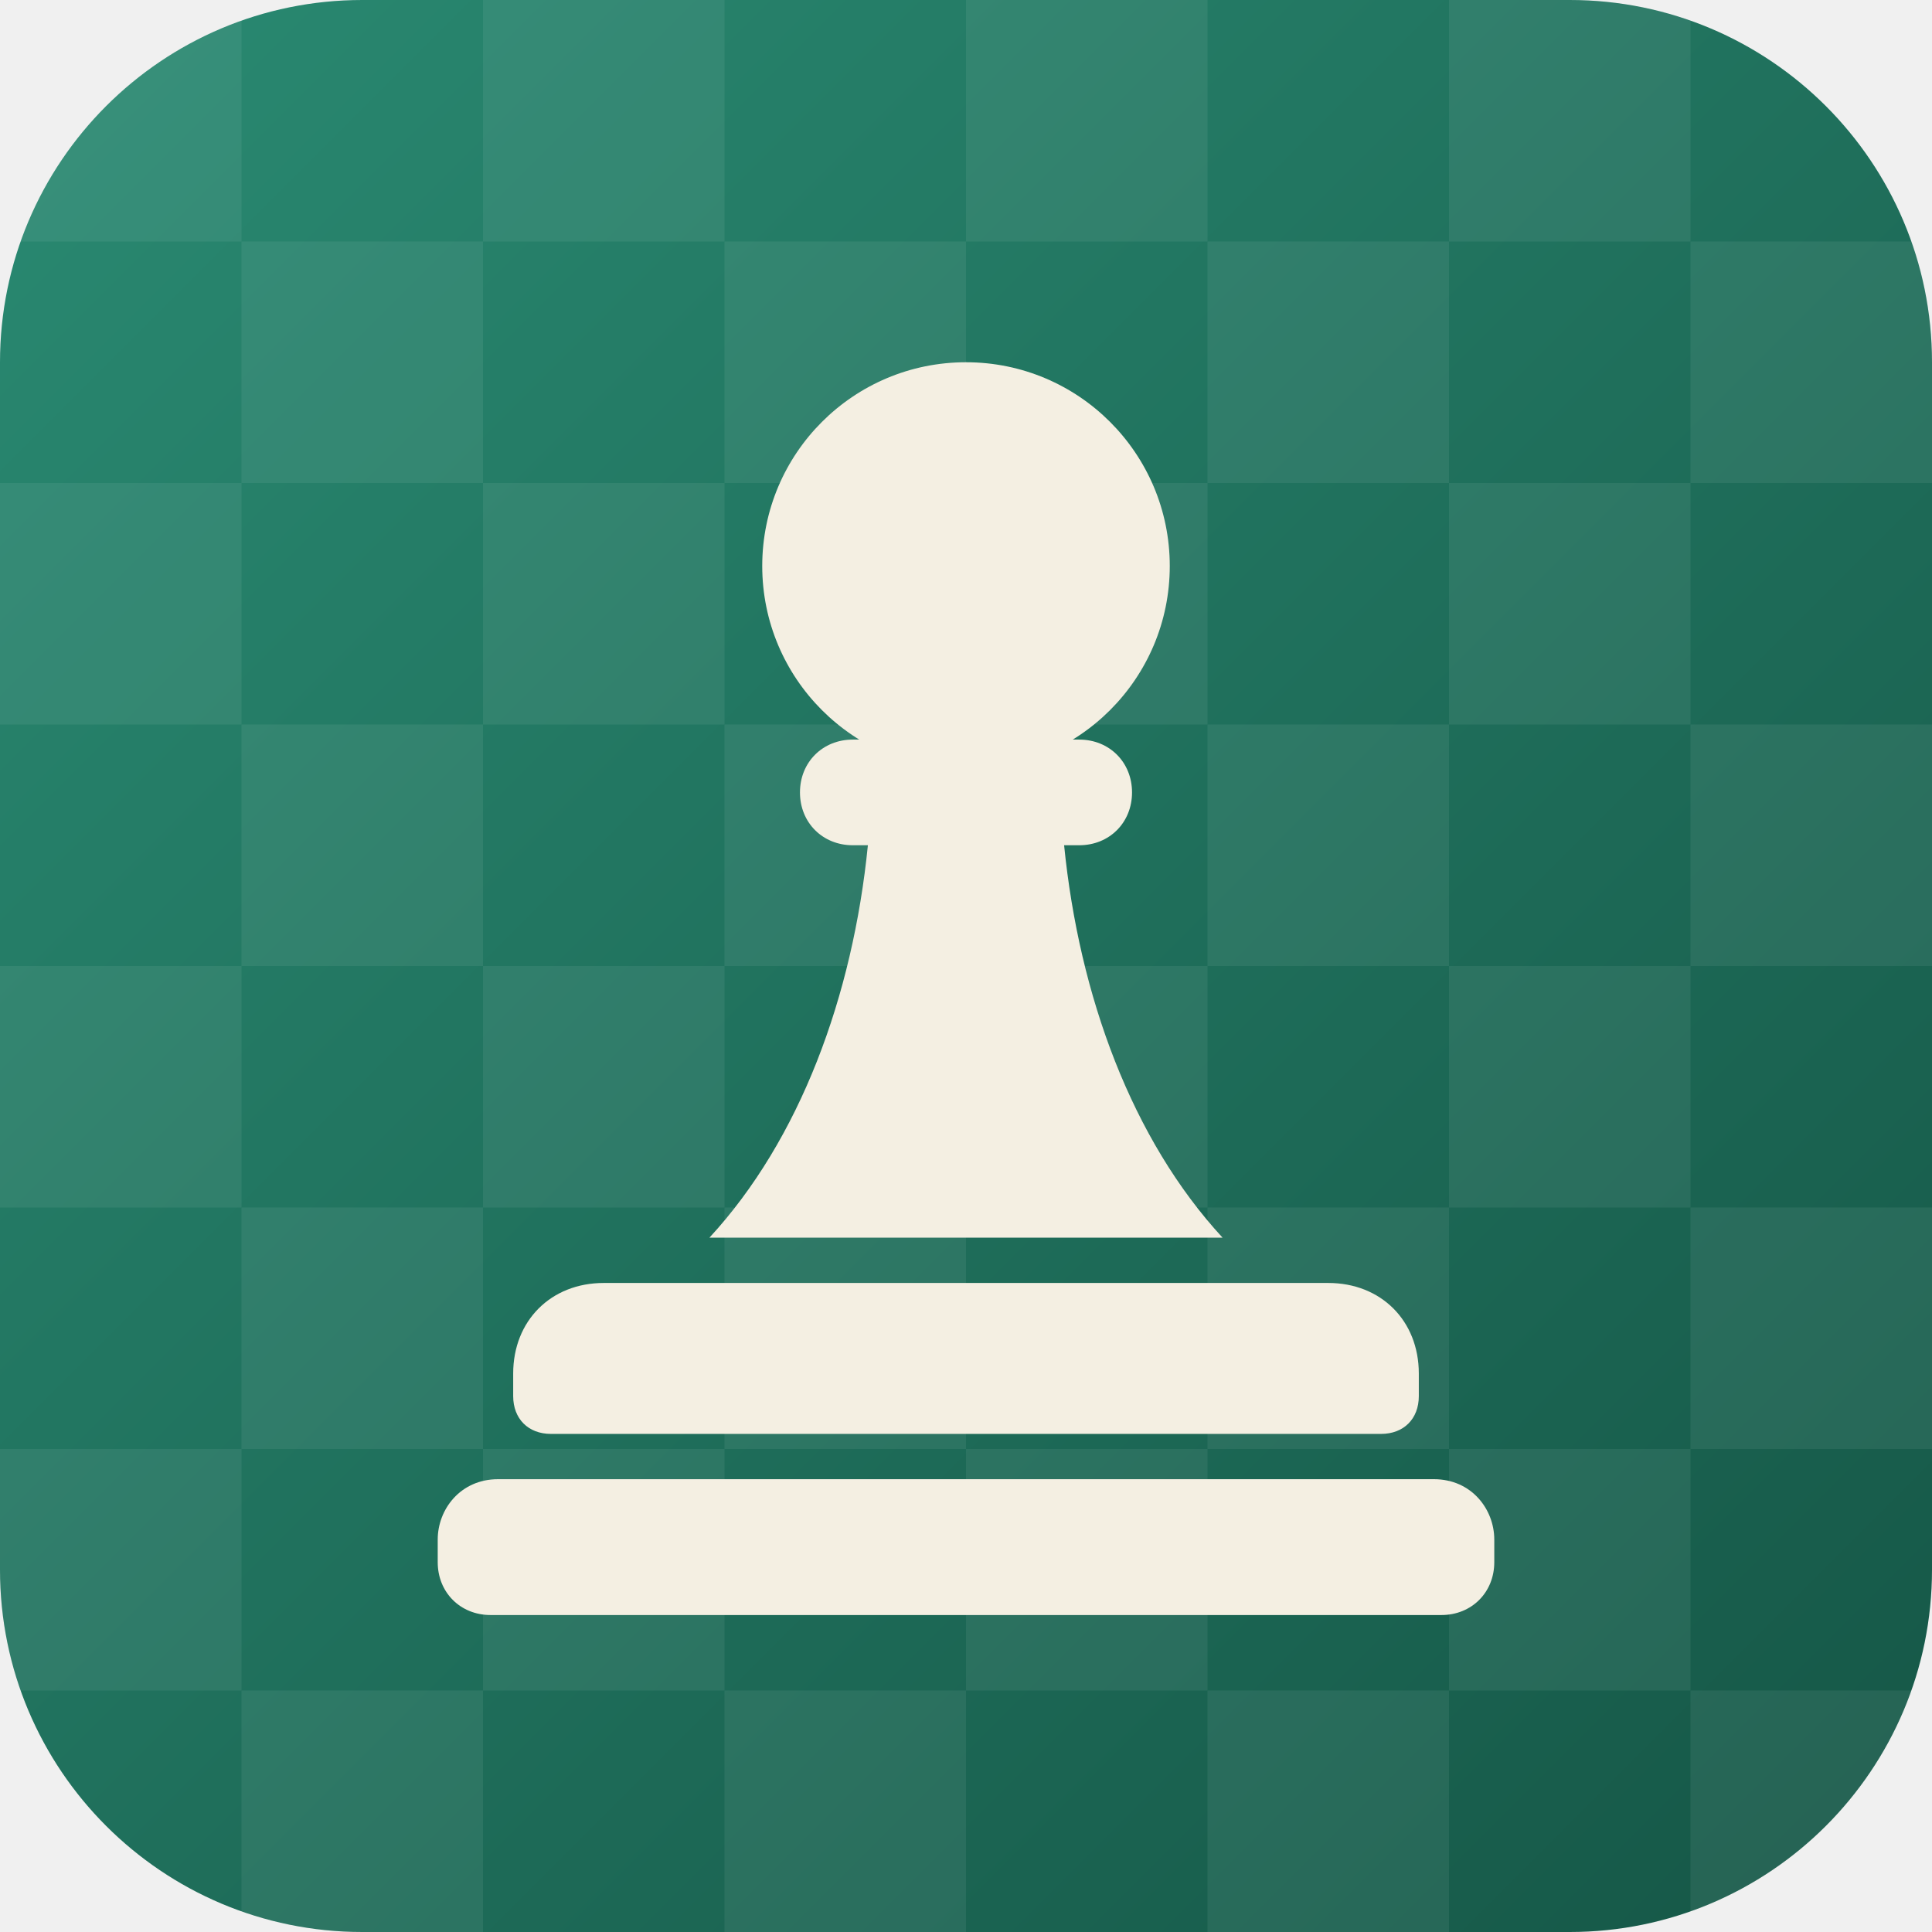
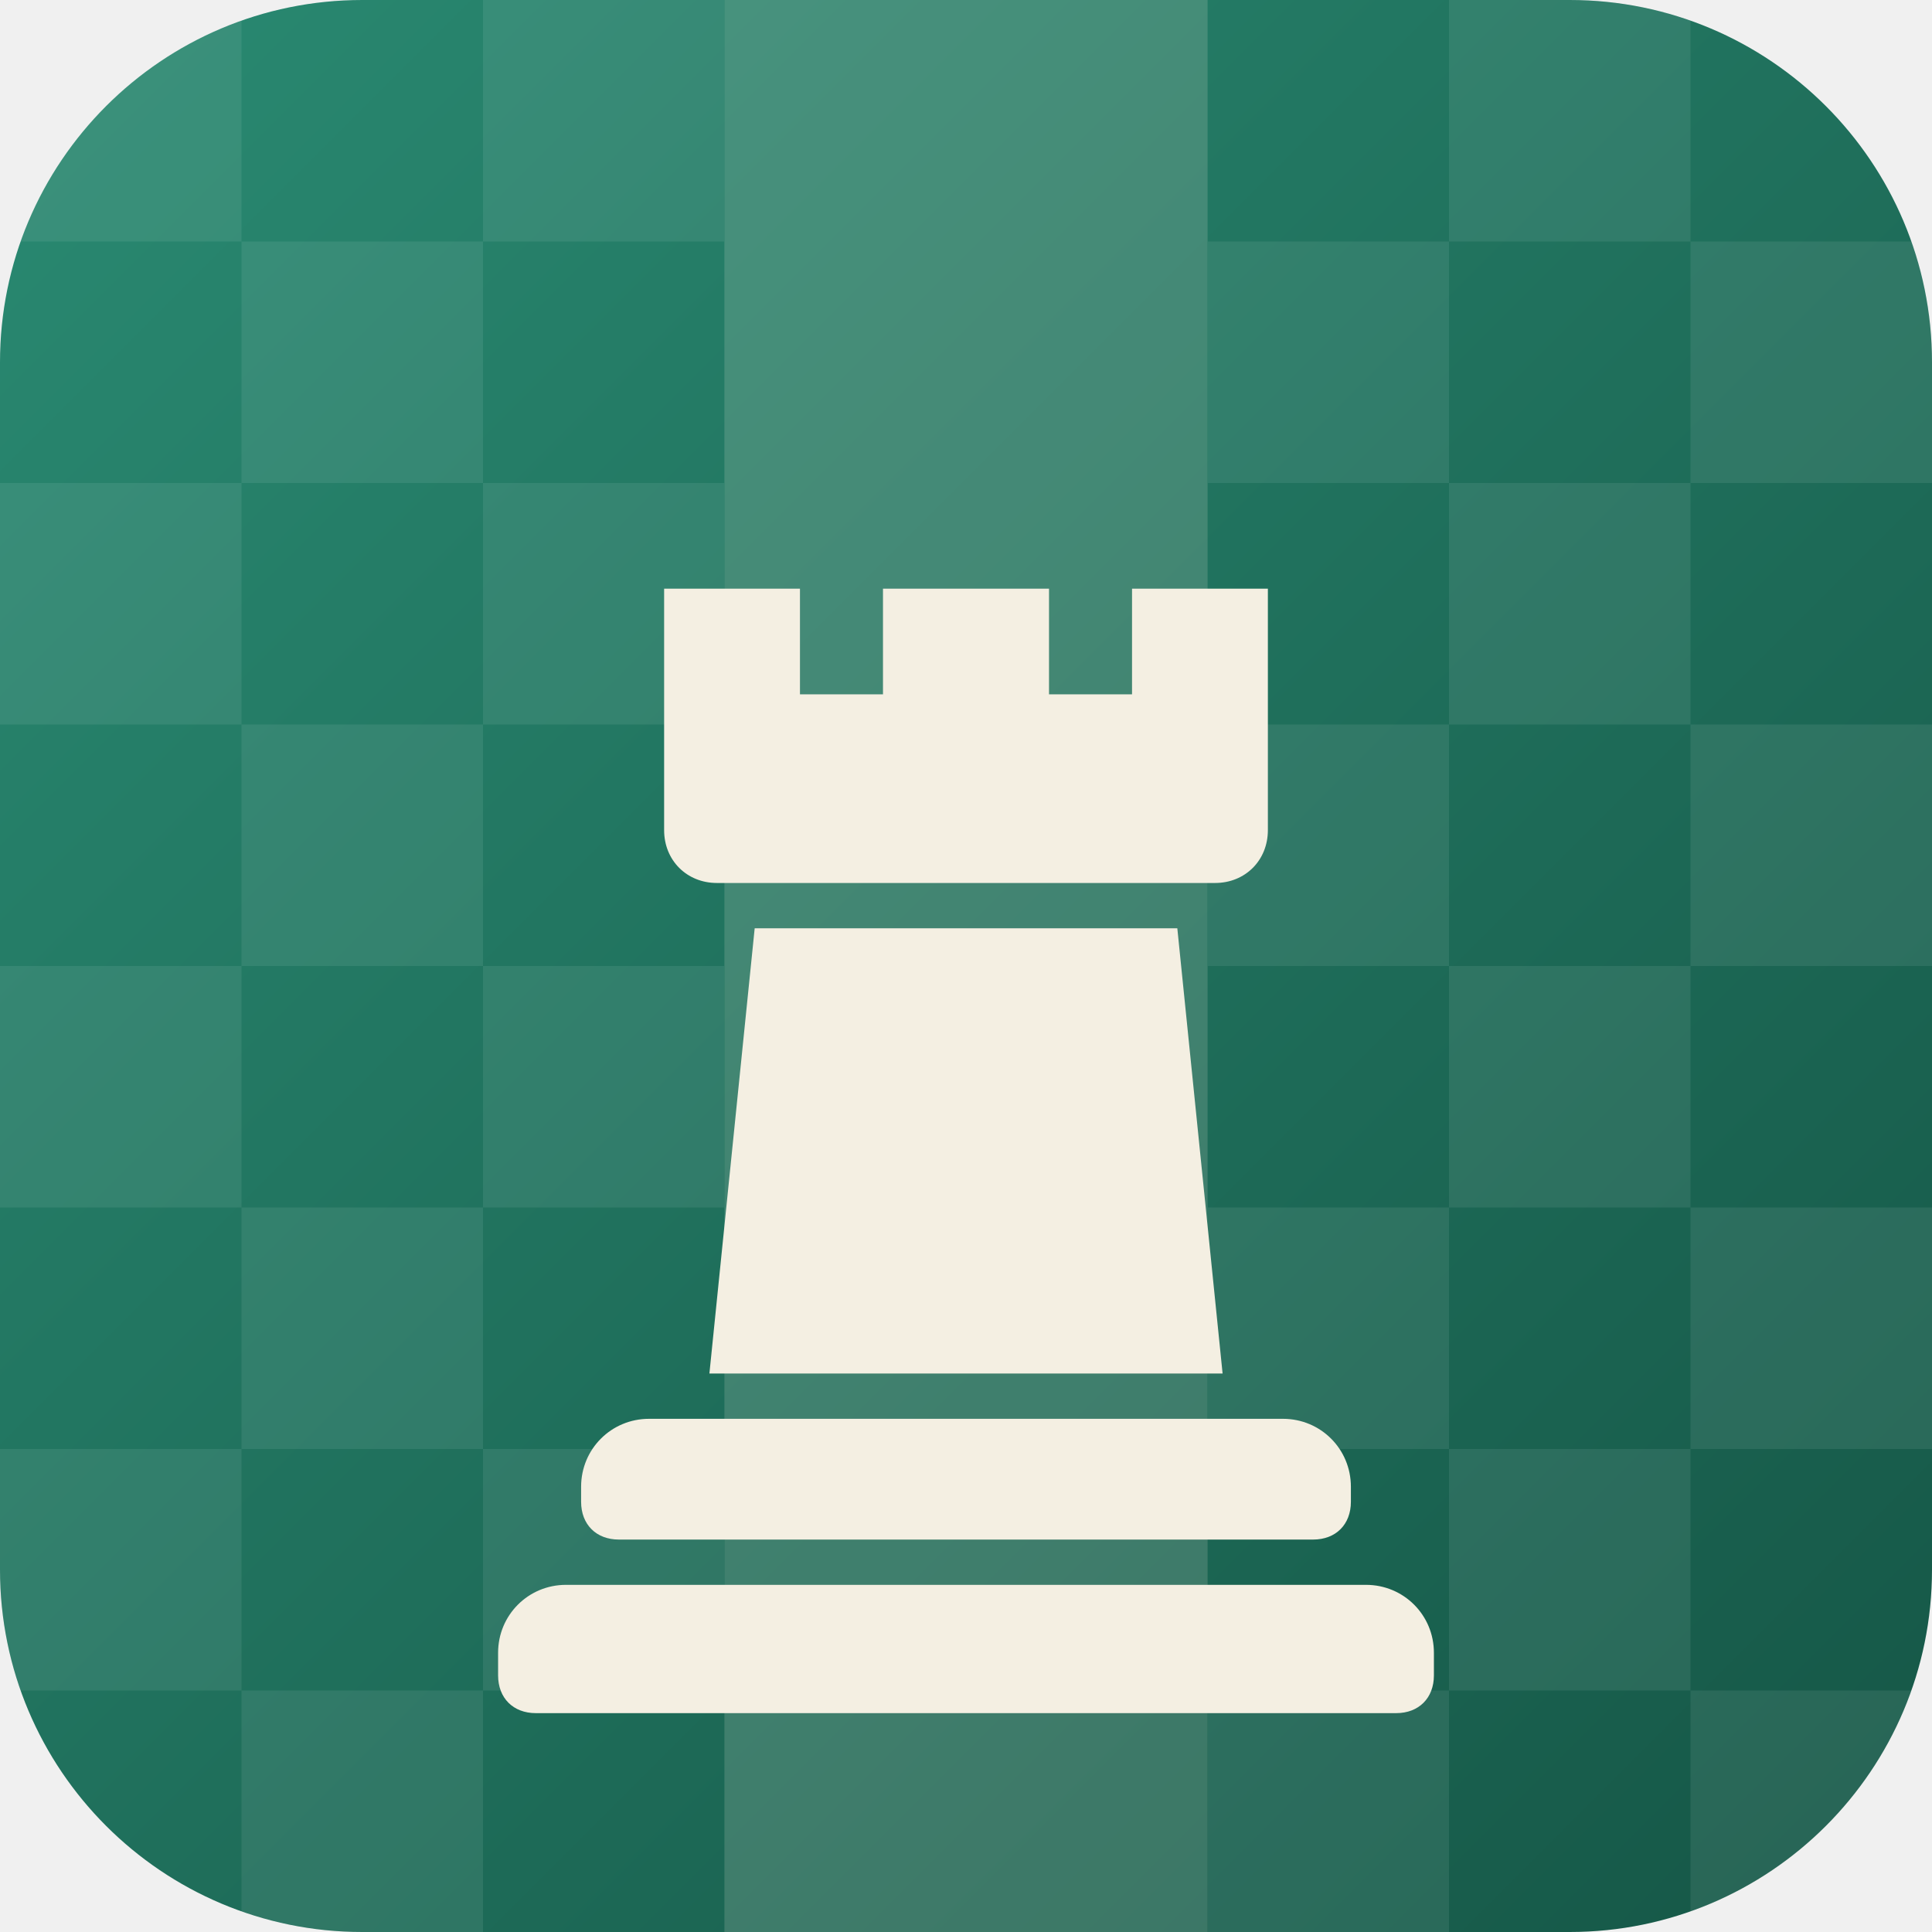
- <svg xmlns="http://www.w3.org/2000/svg" viewBox="0 0 512 512" width="512" height="512" role="img" aria-label="Chess Trainer">
+ <svg xmlns="http://www.w3.org/2000/svg" viewBox="0 0 512 512" width="512" height="512" role="img" aria-label="Open File">
  <defs>
    <linearGradient id="bg" x1="0" y1="0" x2="1" y2="1">
      <stop offset="0" stop-color="#2a8a72" />
      <stop offset="1" stop-color="#155646" />
    </linearGradient>
    <pattern id="checker" width="128" height="128" patternUnits="userSpaceOnUse">
-       <rect width="64" height="64" fill="#ffffff" fill-opacity="0.07" />
-       <rect x="64" y="64" width="64" height="64" fill="#ffffff" fill-opacity="0.07" />
+       <rect width="64" height="64" fill="#ffffff" fill-opacity="0.08" />
+       <rect x="64" y="64" width="64" height="64" fill="#ffffff" fill-opacity="0.08" />
    </pattern>
+     <clipPath id="sides">
+       <rect x="0" y="0" width="192" height="512" />
+       <rect x="320" y="0" width="192" height="512" />
+     </clipPath>
  </defs>
  <rect width="512" height="512" rx="96" fill="url(#bg)" />
-   <rect width="512" height="512" rx="96" fill="url(#checker)" />
+   <rect width="512" height="512" rx="96" fill="url(#checker)" clip-path="url(#sides)" />
+   <rect x="192" y="0" width="128" height="512" fill="#f4efe2" fill-opacity="0.16" />
  <g fill="#f4efe2">
-     <circle cx="256" cy="150" r="54" />
-     <path d="M226 196h60c8 0 14 6 14 14s-6 14-14 14h-4c4 40 18 78 42 104h-136c24-26 38-64 42-104h-4c-8 0-14-6-14-14s6-14 14-14z" />
-     <path d="M160 340h192c14 0 24 10 24 24v6c0 6-4 10-10 10H146c-6 0-10-4-10-10v-6c0-14 10-24 24-24z" />
-     <path d="M132 392h248c10 0 16 8 16 16v6c0 8-6 14-14 14H130c-8 0-14-6-14-14v-6c0-8 6-16 16-16z" />
+     <path d="M176 156h36v28h22v-28h44v28h22v-28h36v64c0 8-6 14-14 14H190c-8 0-14-6-14-14z" />
+     <path d="M200 246h112l12 118H188z" />
+     <path d="M172 376h168c10 0 18 8 18 18v4c0 6-4 10-10 10H164c-6 0-10-4-10-10v-4c0-10 8-18 18-18z" />
+     <path d="M150 420h212c10 0 18 8 18 18v6c0 6-4 10-10 10H142c-6 0-10-4-10-10v-6c0-10 8-18 18-18z" />
  </g>
</svg>
